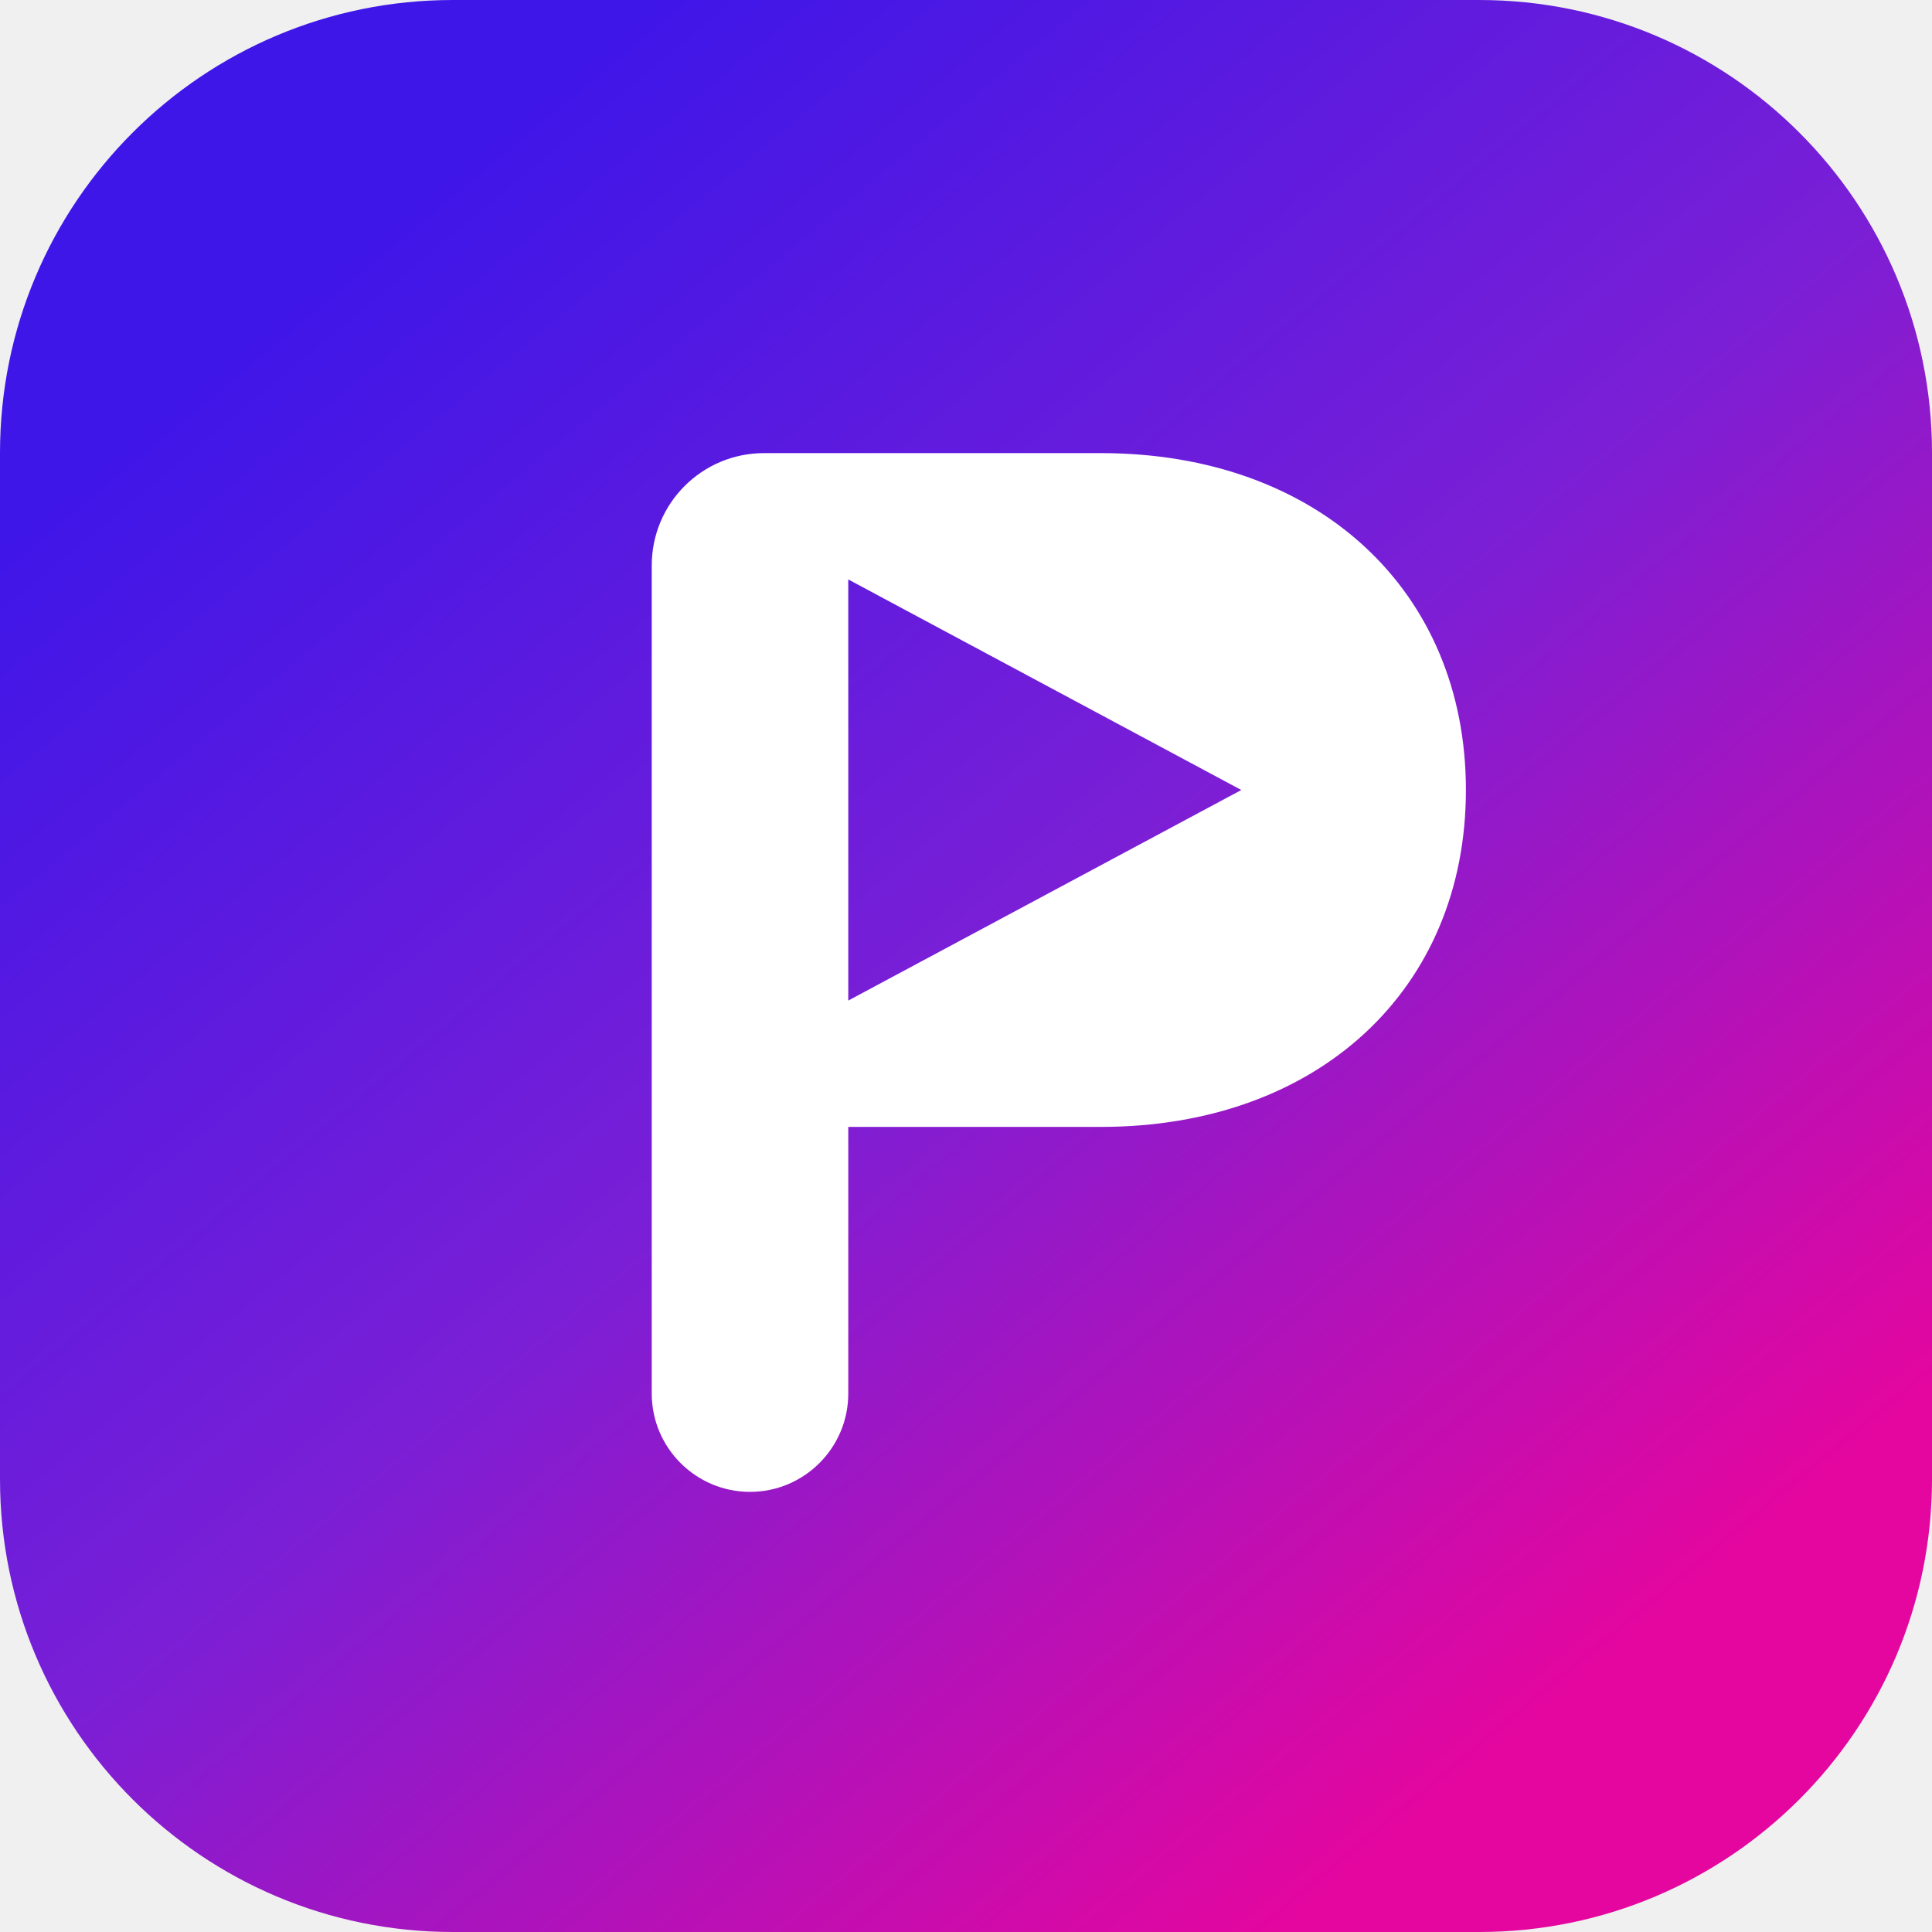
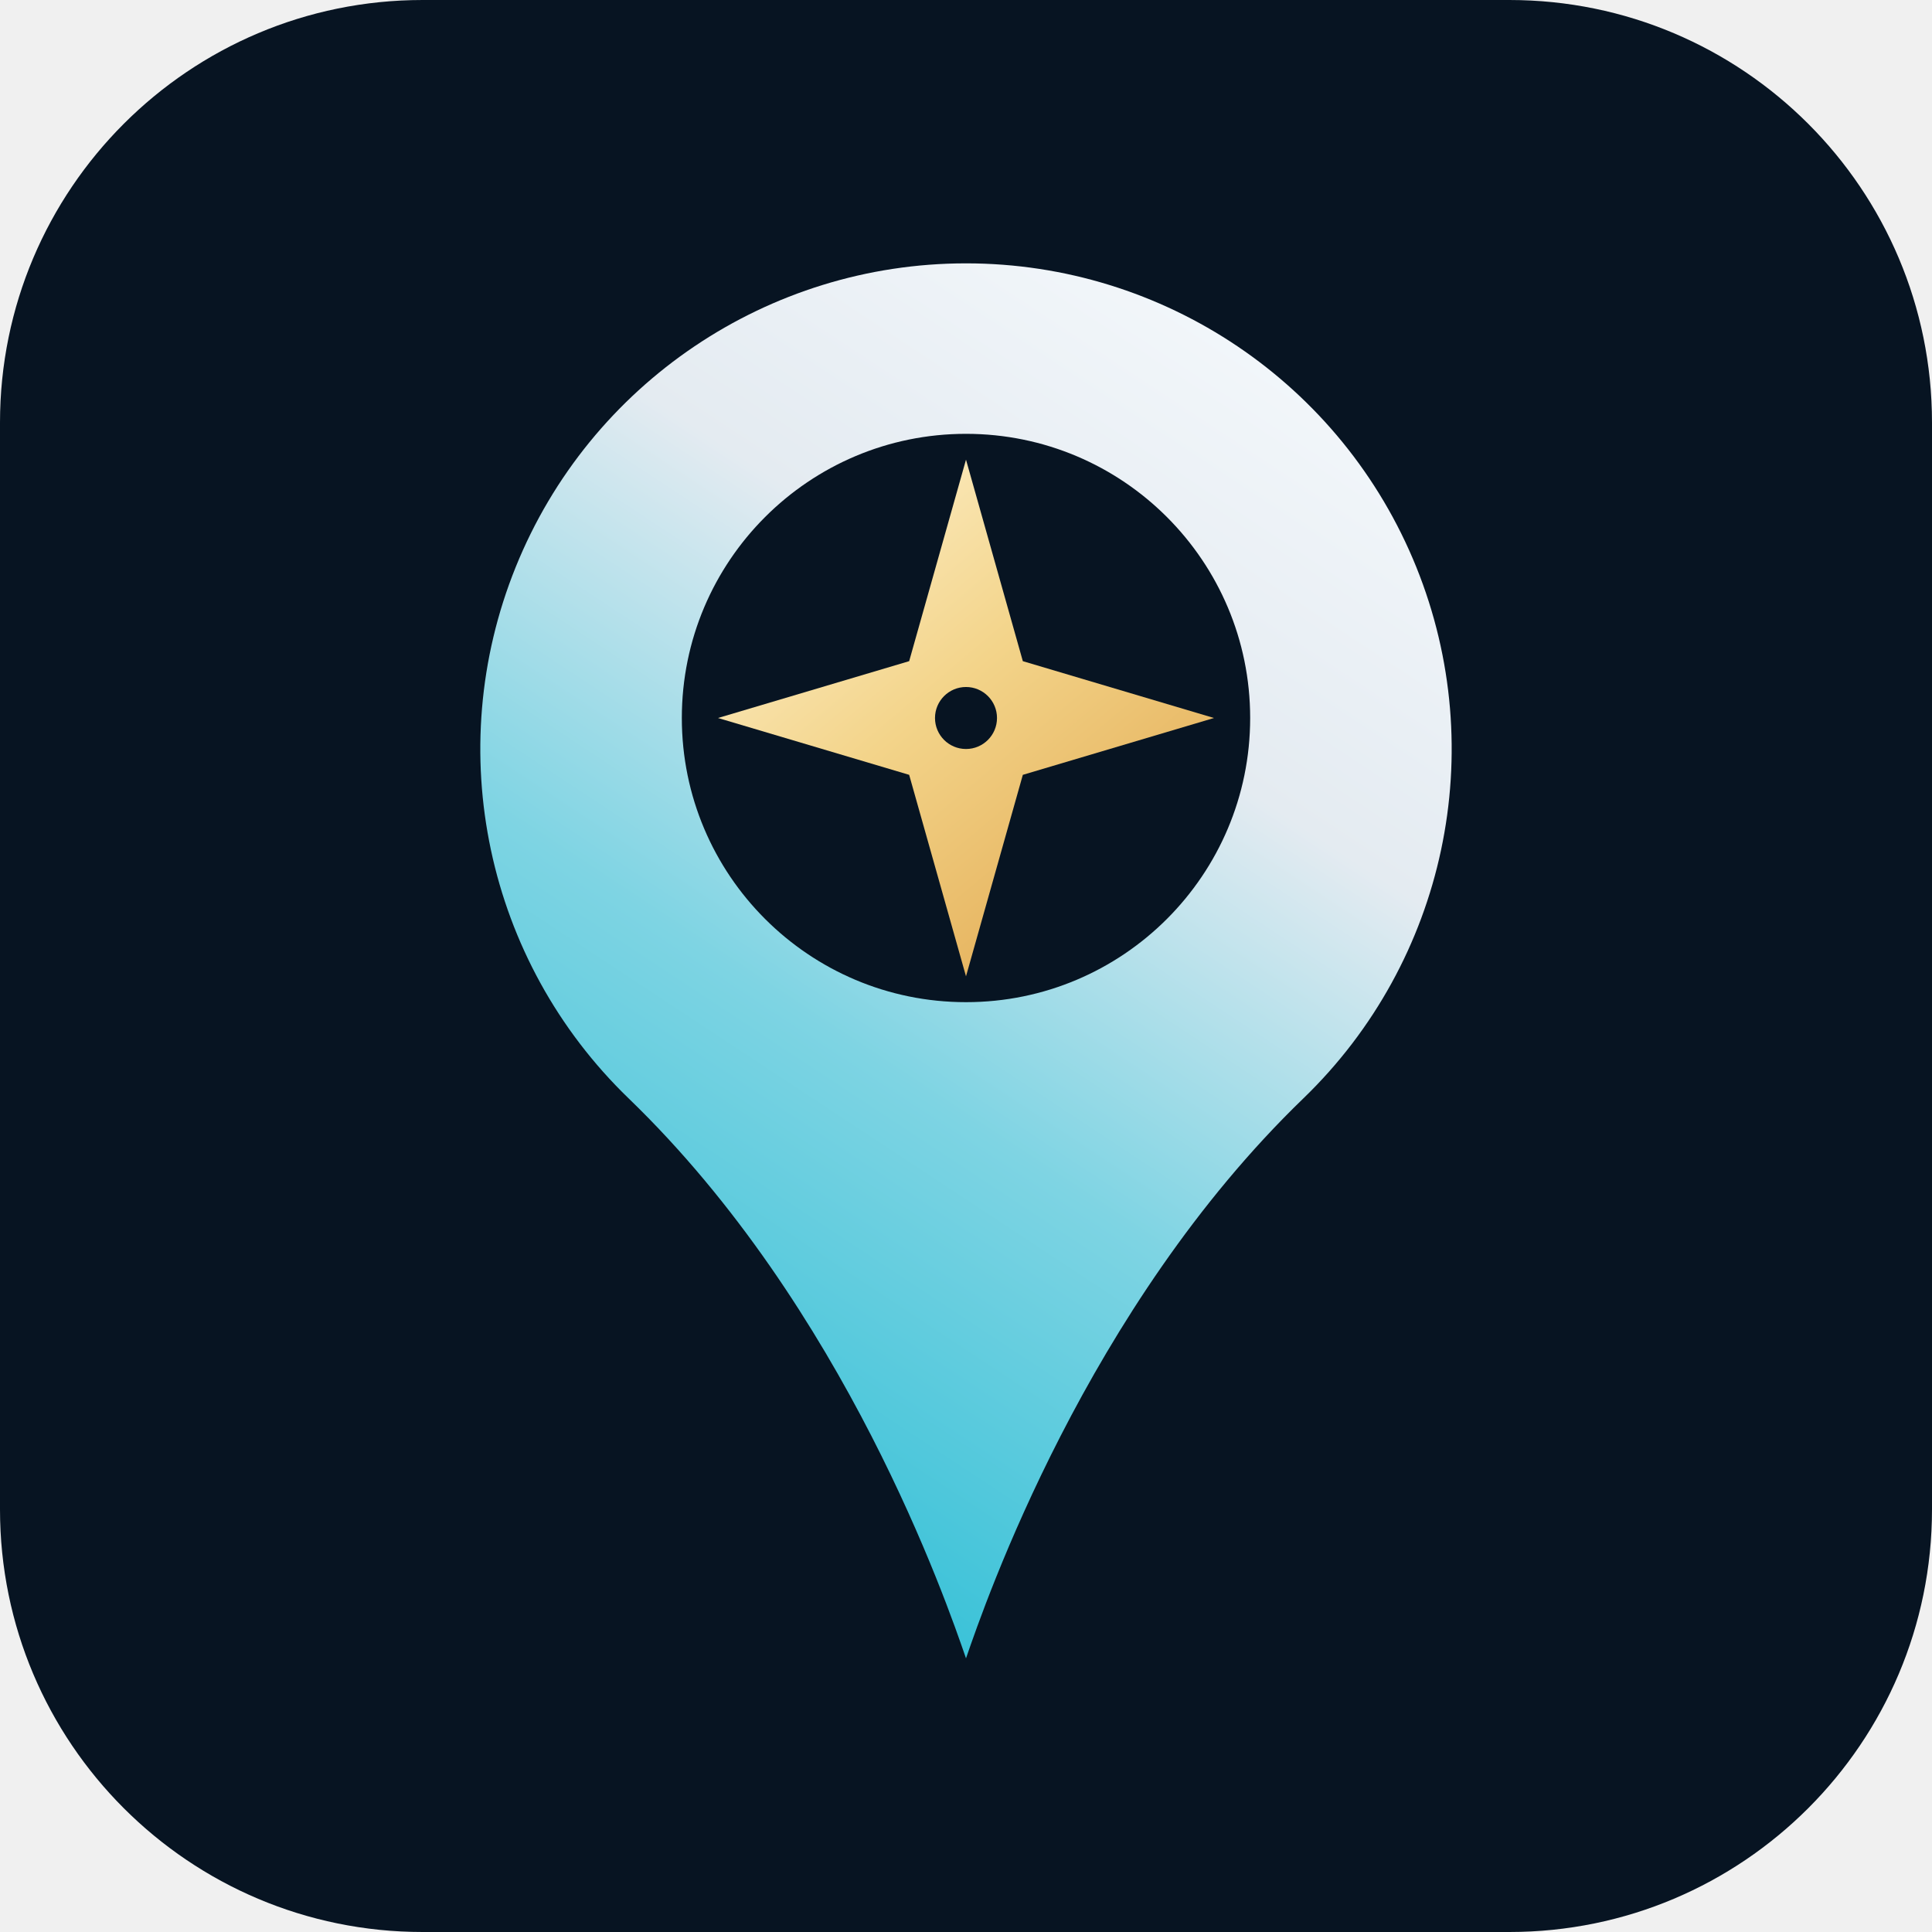
<svg xmlns="http://www.w3.org/2000/svg" viewBox="0 0 64 64" role="img" aria-label="Polo PreSales">
  <defs>
-     <linearGradient id="ig" x1="12" y1="8" x2="52" y2="56" gradientUnits="userSpaceOnUse">
-       <stop offset="0" stop-color="#3F16E8" />
-       <stop offset=".5" stop-color="#7A1FD6" />
-       <stop offset="1" stop-color="#E4069F" />
+     <linearGradient id="pin" x1="248" y1="22" x2="70" y2="292" gradientUnits="userSpaceOnUse">
+       <stop offset="0" stop-color="#F8FBFE" />
+       <stop offset="0.32" stop-color="#E4EBF1" />
+       <stop offset="0.58" stop-color="#7ED4E3" />
+       <stop offset="1" stop-color="#14B8D2" />
+     </linearGradient>
+     <linearGradient id="star" x1="118" y1="60" x2="202" y2="160" gradientUnits="userSpaceOnUse">
+       <stop offset="0" stop-color="#FFF4D4" />
+       <stop offset="0.45" stop-color="#F3D48A" />
+       <stop offset="1" stop-color="#E0A44A" />
    </linearGradient>
  </defs>
-   <rect width="64" height="64" rx="15" fill="url(#ig)" />
-   <g transform="translate(9.5 8.5) scale(0.93)">
-     <path fill="#fff" fill-rule="evenodd" clip-rule="evenodd" d="M13 40.5 V11 C13 8.79 14.79 7 17 7 H29 C36.73 7 42 11.9 42 19 C42 26.1 36.73 31 29 31 H20 V40.5 C20 42.43 18.43 44 16.5 44 C14.57 44 13 42.43 13 40.5 Z M20 11.5 V26.5 L34 19 Z" />
-   </g>
+   <rect width="64" height="64" rx="14" fill="#071422" />
+   <svg x="14.2" y="7" width="35.6" height="50" viewBox="56 12 208 292">
+     <path d="M 94.70 183.62 A 94.00 94.00 0 1 1 225.30 183.62 C 183.37 224.10 163.74 281.14 160.00 292.00 C 156.26 281.14 136.63 224.10 94.70 183.62 ZM 160 55.00 A 55 55 0 1 0 160 165.00 A 55 55 0 1 0 160 55.00 Z" fill="url(#pin)" fill-rule="evenodd" />
+     <path d="M 160 60 L 171 99 L 208 110 L 171 121 L 160 160 L 149 121 L 112 110 L 149 99 Z" fill="url(#star)" />
+     <circle cx="160" cy="110" r="6" fill="#071422" />
+   </svg>
</svg>
